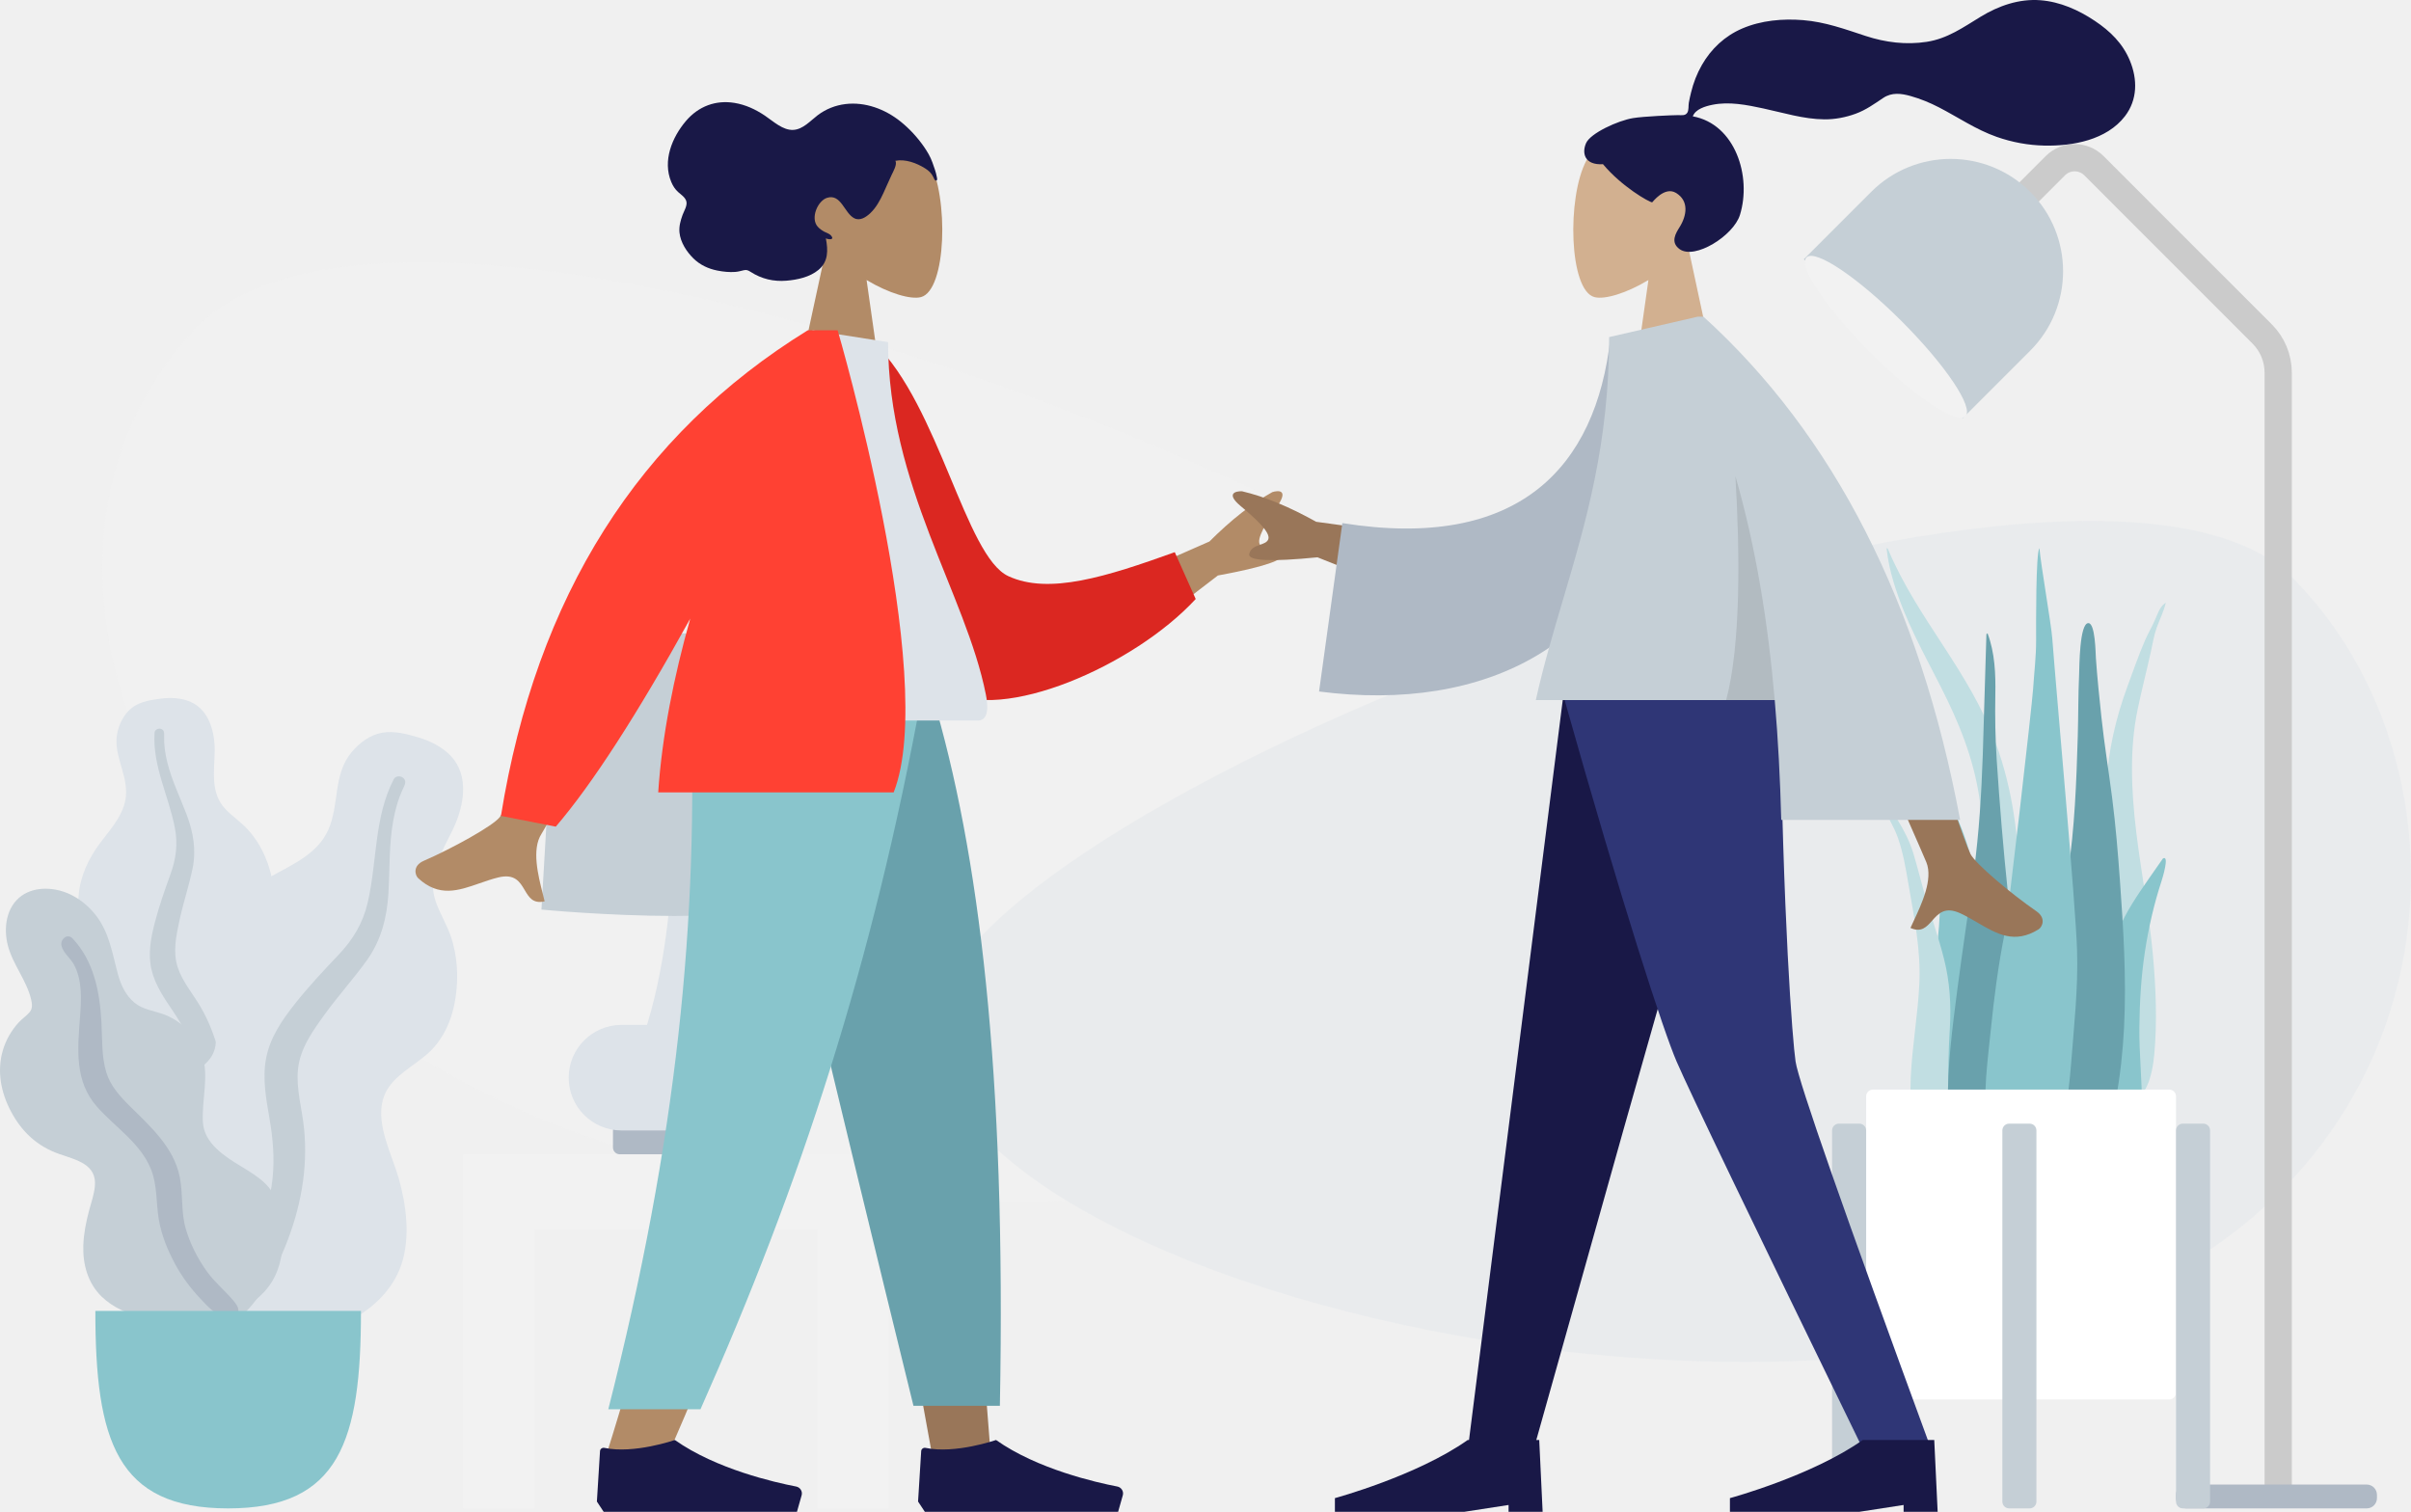
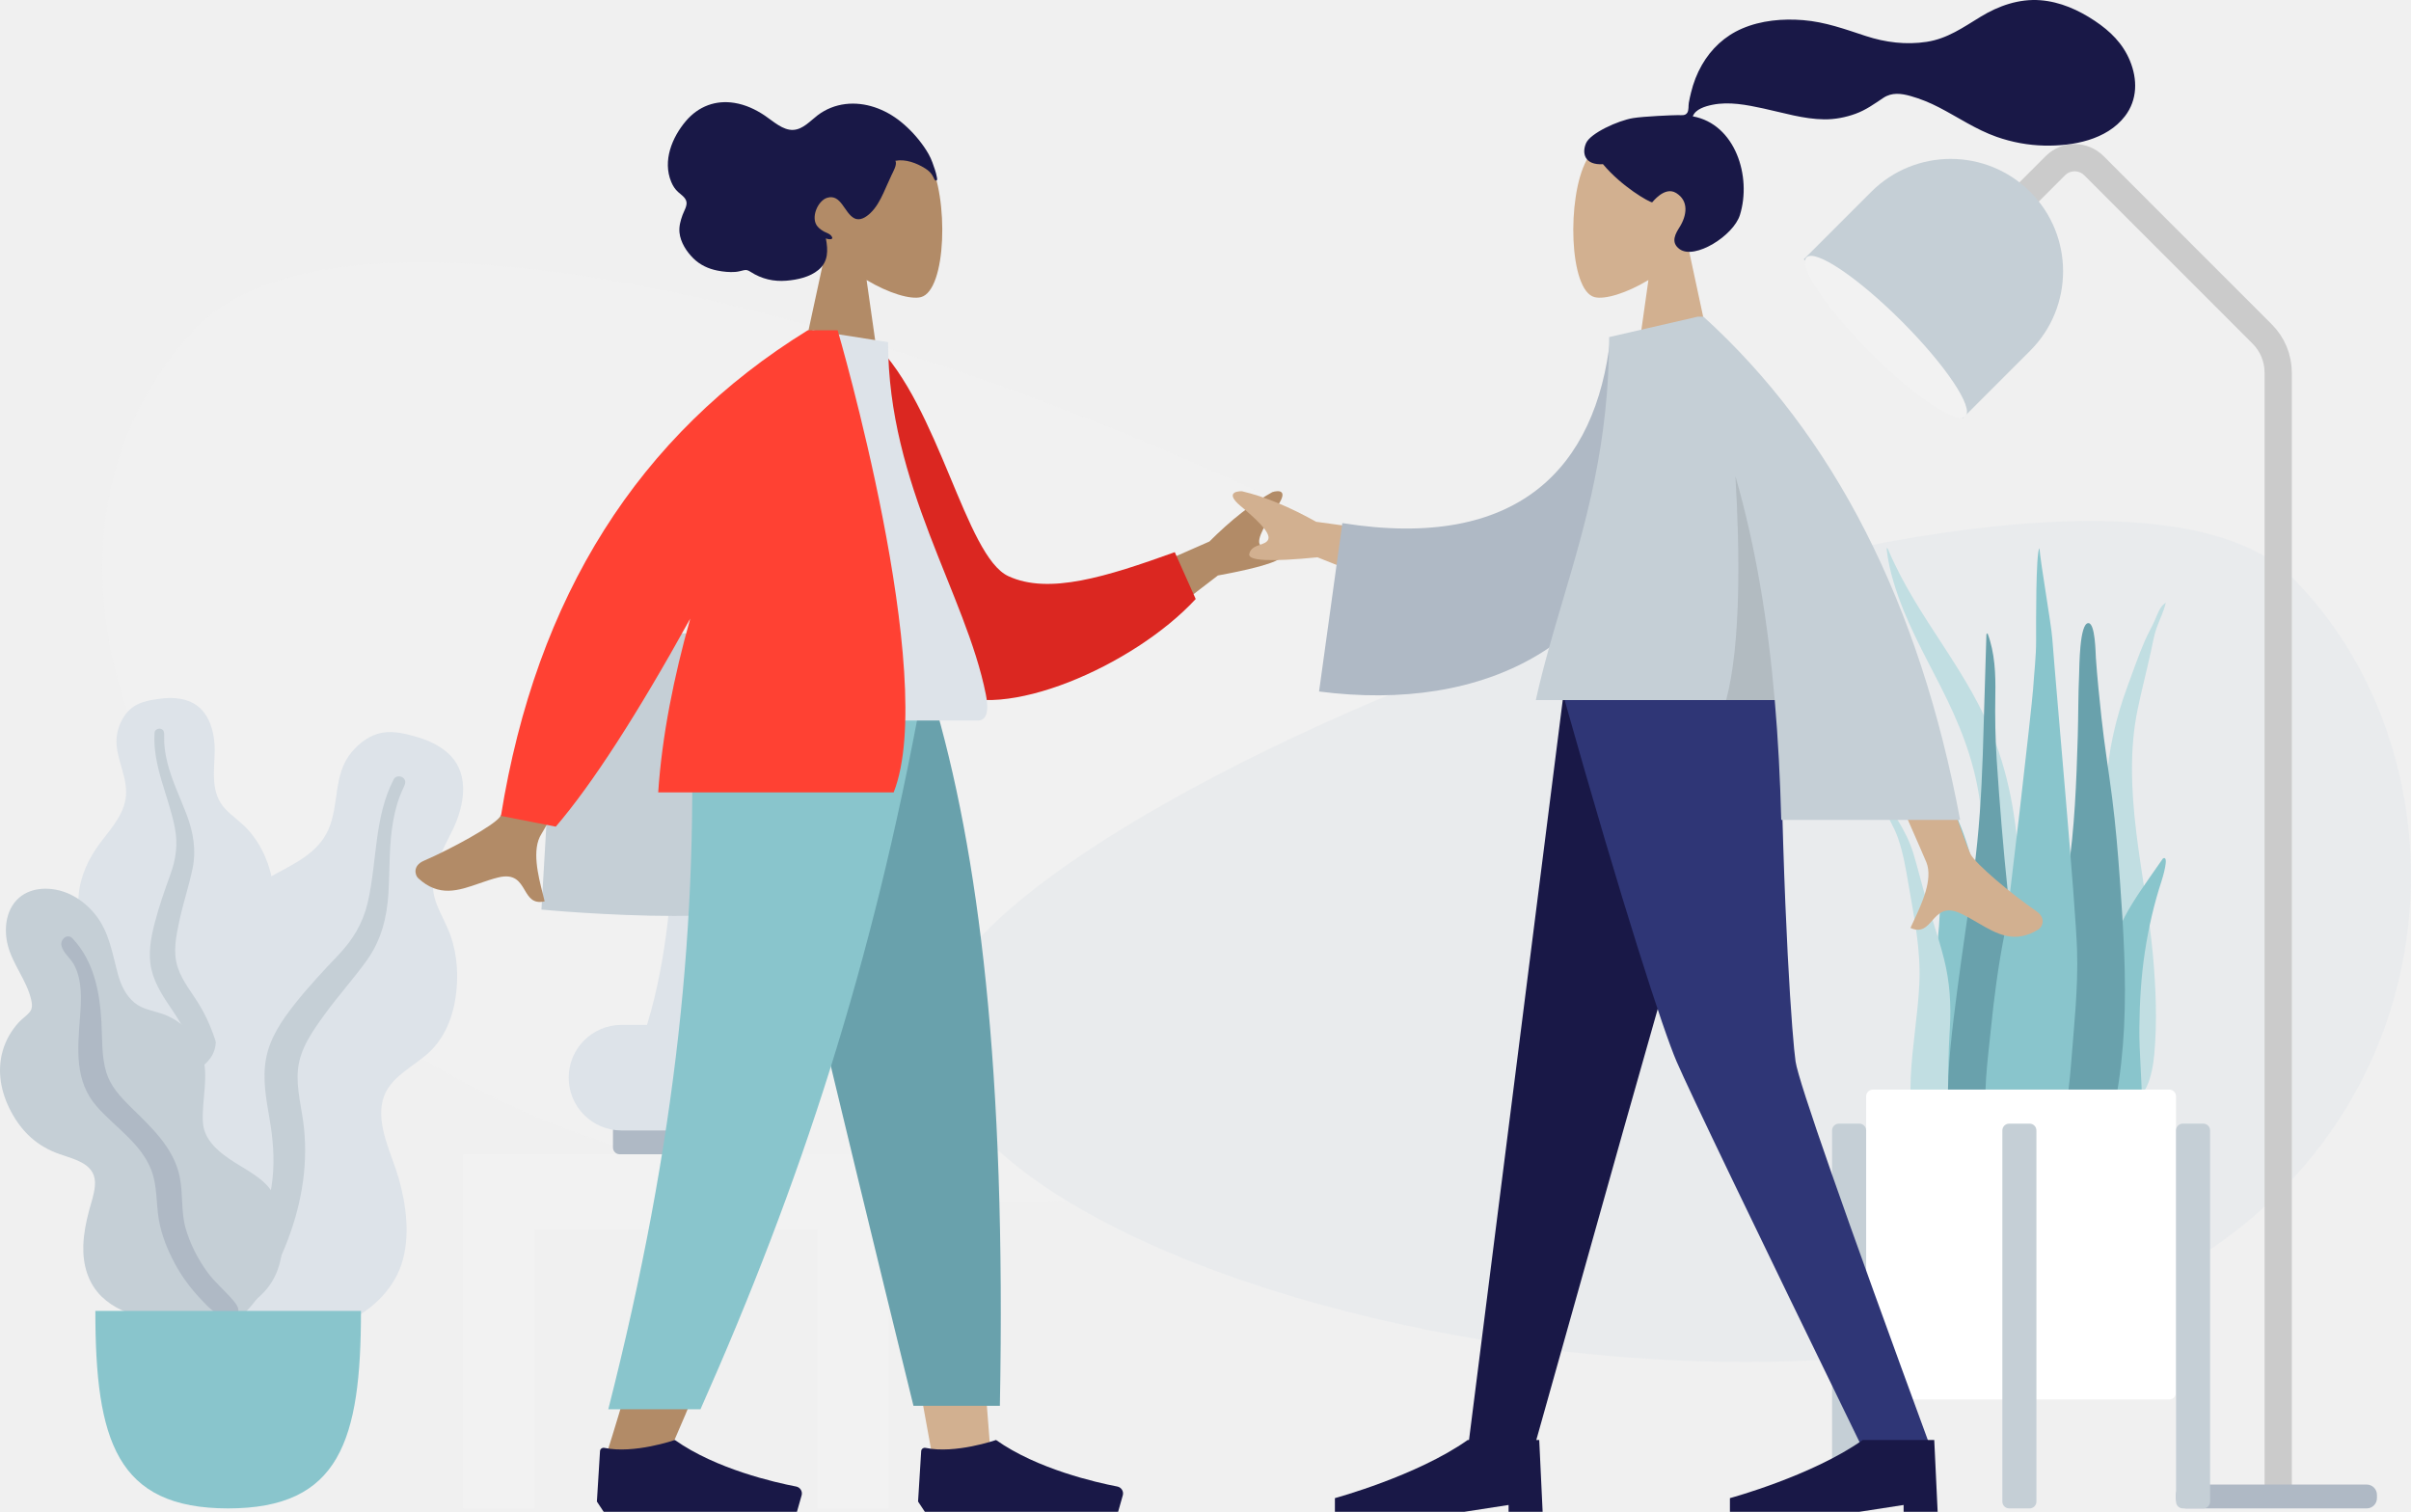
<svg xmlns="http://www.w3.org/2000/svg" width="708" height="444" viewBox="0 0 708 444" fill="none">
  <g opacity="0.346">
    <path fill-rule="evenodd" clip-rule="evenodd" d="M502.794 249.385C495.899 172.336 125.964 23.624 57.287 96.603C-11.39 169.582 54.635 306.545 198.556 341.617C342.478 376.69 509.688 326.434 502.794 249.385Z" fill="#F2F2F2" />
    <path fill-rule="evenodd" clip-rule="evenodd" d="M274.144 299.448C280.32 233.992 611.692 107.655 673.21 169.654C734.728 231.652 719.157 362.059 590.238 391.854C461.319 421.65 267.968 364.904 274.144 299.448Z" fill="#DDE3E9" />
  </g>
  <path d="M585 67.236L603.568 48.66C606.692 45.535 611.759 45.535 614.884 48.66L664.316 98.113C667.315 101.114 669 105.182 669 109.424V437" stroke="#CBCBCB" stroke-width="8" />
  <rect x="639" y="436" width="59" height="7" rx="3" fill="#AFB9C5" />
  <path d="M549.499 56.334C562.386 43.447 583.28 43.447 596.168 56.334C609.055 69.222 609.055 90.116 596.168 103.004L576.369 122.803L529.7 76.133L549.499 56.334Z" fill="#C5CFD6" />
  <path fill-rule="evenodd" clip-rule="evenodd" d="M549.228 103.527C562.115 116.414 574.62 124.804 577.159 122.265C579.697 119.727 571.308 107.222 558.42 94.335C545.533 81.447 533.028 73.058 530.489 75.596C527.951 78.135 536.341 90.64 549.228 103.527Z" fill="#F2F2F2" />
  <path fill-rule="evenodd" clip-rule="evenodd" d="M47.258 205.173C50.123 204.823 53.18 204.947 55.844 206.077C61.508 208.482 63.119 215.174 63.041 220.614C62.957 226.468 61.714 232.863 66.165 237.58C68.211 239.748 70.756 241.408 72.765 243.617C74.912 245.977 76.597 248.677 77.844 251.577C80.134 256.903 81.258 263.167 79.164 268.754C77.32 273.674 72.681 278.114 73.683 283.708C74.729 289.543 80.612 294.004 84.29 298.351C88.453 303.269 92.286 309.556 92.915 316.006C93.519 322.188 90.828 328.44 86.699 333.113C78.448 342.451 66.045 347.028 53.54 347C48.23 346.988 42.219 346.748 37.637 343.895C36.22 343.013 35.473 342.023 34.632 340.648C33.877 339.414 32.88 338.612 31.726 337.739C29.19 335.822 27.359 333.239 26.19 330.347C21.652 319.114 25.279 305.218 31.631 295.243C33.136 292.88 34.369 290.605 33.637 287.789C32.874 284.848 30.999 282.196 29.34 279.669C27.701 277.17 25.83 274.787 24.549 272.087C23.207 269.257 22.829 266.294 23.066 263.198C23.512 257.381 26.023 252.013 29.578 247.336C33.002 242.83 37.022 238.518 37.031 232.615C37.041 226.357 32.858 220.791 34.64 214.429C35.378 211.795 36.86 209.092 39.249 207.513C41.539 205.998 44.564 205.502 47.258 205.173Z" fill="#DDE3E9" />
  <path fill-rule="evenodd" clip-rule="evenodd" d="M45.386 215.176C45.44 214.336 46.437 213.832 47.221 214.051C48.255 214.34 48.235 215.305 48.207 216.165C48.124 218.808 48.506 221.377 49.142 223.942C50.462 229.274 52.903 234.186 54.836 239.308C56.768 244.425 57.675 249.709 56.542 255.124C55.473 260.23 53.795 265.203 52.702 270.315C51.738 274.821 50.712 279.573 52.18 284.067C53.592 288.393 56.714 291.916 58.962 295.825C63.617 303.918 65.681 312.896 65.957 322.135C66.085 326.425 65.97 330.755 64.975 334.963C64.402 337.386 63.632 340.66 61.556 342.333C60.599 343.105 58.961 343.371 58.155 342.229C57.399 341.158 58.062 339.499 58.303 338.357C59.343 333.413 59.552 328.361 59.303 323.342C59.062 318.48 58.487 313.626 56.957 308.982C55.537 304.673 53.379 300.802 50.84 297.032C48.252 293.191 45.562 289.341 44.493 284.789C43.407 280.166 44.289 275.462 45.469 270.927C46.717 266.131 48.352 261.472 50.042 256.805C51.689 252.258 52.272 247.955 51.363 243.196C49.567 233.794 44.76 224.968 45.386 215.176Z" fill="#C5CFD6" />
  <path fill-rule="evenodd" clip-rule="evenodd" d="M122.892 216.582C126.437 217.659 129.958 219.395 132.485 222.118C137.858 227.909 136.209 236.661 133.243 243.053C130.05 249.933 125.212 256.849 127.94 264.743C129.193 268.372 131.301 271.659 132.49 275.316C133.761 279.224 134.309 283.294 134.239 287.372C134.11 294.862 132.118 302.855 126.708 308.373C121.945 313.232 114.158 316.07 112.377 323.206C110.518 330.651 115.061 338.988 117.078 346.041C119.36 354.024 120.533 363.453 117.862 371.409C115.303 379.034 108.842 385.028 101.528 388.406C86.915 395.156 69.949 394.117 55.296 387.578C49.075 384.801 42.151 381.391 38.285 375.633C37.09 373.853 36.736 372.294 36.476 370.23C36.243 368.378 35.497 366.911 34.605 365.278C32.644 361.692 31.862 357.684 32.02 353.656C32.635 338.011 44.234 323.464 56.956 314.972C59.971 312.96 62.618 310.912 63.249 307.2C63.909 303.325 63.111 299.213 62.501 295.361C61.899 291.554 60.964 287.763 60.889 283.902C60.81 279.858 61.933 276.157 63.848 272.619C67.445 265.972 73.228 260.93 79.87 257.247C86.267 253.7 93.262 250.692 96.393 243.715C99.712 236.32 97.747 227.561 103.2 220.964C105.458 218.233 108.625 215.807 112.262 215.182C115.749 214.583 119.558 215.57 122.892 216.582Z" fill="#DDE3E9" />
  <path fill-rule="evenodd" clip-rule="evenodd" d="M115.651 228.811C116.154 227.844 117.584 227.769 118.387 228.44C119.443 229.324 118.914 230.456 118.432 231.46C116.95 234.547 116.052 237.789 115.452 241.159C114.204 248.166 114.485 255.262 114.063 262.341C113.642 269.414 111.935 276.147 107.774 281.965C103.85 287.452 99.283 292.462 95.327 297.943C91.841 302.773 88.153 307.863 87.516 313.954C86.901 319.817 88.707 325.626 89.288 331.434C90.492 343.457 88.204 355.171 83.688 366.257C81.591 371.405 79.189 376.472 75.821 380.933C73.882 383.503 71.267 386.977 67.963 387.869C66.44 388.281 64.385 387.739 64.041 385.964C63.718 384.298 65.363 382.682 66.242 381.455C70.047 376.146 72.938 370.273 75.275 364.198C77.54 358.314 79.41 352.265 80.053 345.963C80.649 340.116 80.153 334.401 79.158 328.606C78.144 322.701 77.015 316.731 78.149 310.781C79.3 304.736 82.795 299.628 86.55 294.876C90.522 289.85 94.873 285.19 99.293 280.549C103.6 276.027 106.536 271.238 107.966 265.126C110.79 253.049 109.791 240.078 115.651 228.811Z" fill="#C5CFD6" />
  <path fill-rule="evenodd" clip-rule="evenodd" d="M13.306 261C19.2 261 24.382 264.124 27.953 268.558C32.133 273.748 32.977 280.086 34.675 286.272C35.519 289.35 36.972 292.406 39.517 294.498C41.833 296.4 44.772 296.78 47.544 297.71C53.082 299.567 57.555 304.041 59.321 309.499C61.476 316.158 59.193 322.873 59.586 329.622C59.947 335.819 66.058 339.685 70.974 342.656C75.822 345.586 80.189 348.328 81.649 354.035C83.197 360.088 83.716 366.844 81.572 372.823C78.001 382.779 67.552 387.163 57.456 387.842C48.293 388.459 36.772 387.491 29.891 380.84C25.773 376.86 24.282 371.293 24.467 365.755C24.582 362.311 25.264 358.899 26.146 355.571C26.771 353.213 27.616 350.864 27.856 348.427C28.496 341.942 22.503 340.697 17.401 338.916C10.918 336.654 6.38 332.38 3.224 326.425C0.285 320.881 -0.948 314.658 0.814 308.554C1.714 305.437 3.346 302.61 5.559 300.205C6.533 299.146 7.907 298.263 8.786 297.151C9.607 296.112 9.428 294.766 9.145 293.55C7.837 287.931 3.762 283.278 2.305 277.668C0.989 272.605 1.767 266.304 6.395 263.038C8.395 261.627 10.862 261.016 13.306 261Z" fill="#C5CFD6" />
  <path fill-rule="evenodd" clip-rule="evenodd" d="M21.338 275.641C27.585 282.296 29.283 291.325 29.782 300.076C30.061 304.983 29.77 310.159 31.212 314.919C32.445 318.993 35.337 322.107 38.318 325.051C44.319 330.975 51.011 336.999 52.766 345.574C53.796 350.606 53.101 355.804 54.524 360.78C55.818 365.304 58.096 369.748 60.867 373.568C63.097 376.645 66.004 379 68.443 381.867C69.187 382.743 70.253 384.031 69.946 385.267C69.587 386.714 67.743 387.172 66.435 386.945C63.386 386.415 60.819 383.503 58.825 381.386C55.91 378.291 53.432 374.962 51.419 371.227C49.183 367.08 47.383 362.679 46.614 358.026C45.816 353.199 46.213 348.168 44.391 343.535C41.324 335.74 33.886 331.14 28.508 325.064C21.808 317.494 22.807 308.072 23.493 298.759C23.87 293.641 24.245 287.862 21.659 283.189C20.672 281.406 18.471 279.743 18.047 277.715C17.658 275.858 19.78 273.981 21.338 275.641Z" fill="#AFB9C5" />
  <path fill-rule="evenodd" clip-rule="evenodd" d="M28 385C28 423.058 34.211 443 67 443C99.789 443 106 423.058 106 385H28Z" fill="#89C5CC" />
  <rect x="180" y="330" width="38" height="9" rx="2" fill="#AFB9C5" />
  <path fill-rule="evenodd" clip-rule="evenodd" d="M197.217 257H199H200H201.783C202.301 272.419 204.707 287.085 209 301H215.5C224.06 301 231 307.94 231 316.5C231 325.06 224.06 332 215.5 332H182.5C173.94 332 167 325.06 167 316.5C167 307.94 173.94 301 182.5 301H190C196.44 280.128 197.217 257 197.217 257Z" fill="#DDE3E9" />
  <path fill-rule="evenodd" clip-rule="evenodd" d="M163.622 187.679C163.622 187.679 180.811 186 198 186C215.189 186 232.378 187.679 232.378 187.679L237 267.133C237 267.133 217.5 269 198 269C178.5 269 159 267.133 159 267.133L163.622 187.679Z" fill="#C5CFD6" />
  <path fill-rule="evenodd" clip-rule="evenodd" d="M136 443V361V339H157H240H261V361V443H240V361H157V443H136Z" fill="#F2F2F2" />
  <path fill-rule="evenodd" clip-rule="evenodd" d="M554.381 161.208C563.214 182.197 578.229 196.781 586.182 218.605C590.898 231.547 592.864 245.62 592.983 260.032C593.048 267.86 592.911 275.694 592.875 283.522C592.839 291.156 592.632 298.741 591.984 306.327C591.332 313.952 590.603 321.487 590.282 329.159C590.031 335.137 589.917 342.091 587.891 347.544C586.279 351.881 582.183 352.516 581.097 347.256C580.493 344.333 580.569 341.068 580.636 338.063C580.721 334.208 580.945 330.359 581.06 326.504C581.519 311.036 580.923 295.566 581.235 280.092C581.539 264.973 583.482 249.871 581.332 234.853C579.556 222.452 575.046 211.802 569.862 201.593C564.874 191.771 559.445 182.187 556.075 171.014C555.107 167.806 554.359 164.481 554 161.03C554.157 160.957 554.284 161.016 554.381 161.208Z" fill="#C1DEE2" />
  <path fill-rule="evenodd" clip-rule="evenodd" d="M551.974 202.617C553.723 203.88 554.7 205.728 555.882 207.551C557.352 209.817 559.081 211.863 560.551 214.131C563.615 218.86 566.308 223.879 569.102 228.799C574.406 238.137 578.433 248.091 580.427 258.895C582.495 270.092 583.052 281.648 583.919 293.012C584.839 305.056 585.765 317.188 585.887 329.279C585.942 334.696 586.235 340.446 585.584 345.825C585.179 349.173 583.668 352.027 580.261 352C573.025 351.942 569.627 343.927 568.208 337.354C566.119 327.674 565.702 317.393 566.033 307.494C566.432 295.558 568.504 283.802 569.4 271.912C570.35 259.325 569.814 246.96 565.486 235.109C563.3 229.12 560.763 223.274 558.484 217.325C557.514 214.792 556.719 212.19 555.409 209.831C553.951 207.208 552.142 204.826 551 202C551.324 202.206 551.649 202.411 551.974 202.617Z" fill="#89C5CC" />
  <path fill-rule="evenodd" clip-rule="evenodd" d="M635.334 177.518C635.556 177.345 635.778 177.173 636 177C635.361 179.693 634.207 181.88 633.324 184.341C632.531 186.554 632.129 189.058 631.595 191.477C630.34 197.158 628.89 202.711 627.706 208.44C625.36 219.777 625.804 231.99 627.342 244.568C628.795 256.45 631.092 268.313 632.187 280.192C633.095 290.043 633.485 300.202 632.619 309.601C632.031 315.984 630.103 323.606 624.848 322.962C622.374 322.659 621.084 319.681 620.564 316.32C619.729 310.922 619.554 305.246 619.229 299.878C618.502 287.896 618.358 275.951 618.214 264.092C618.078 252.904 617.705 241.494 618.452 230.587C619.173 220.063 621.428 210.58 624.653 201.83C626.351 197.22 627.97 192.502 629.878 188.108C630.793 186.001 631.911 184.139 632.827 182.033C633.563 180.339 634.148 178.601 635.334 177.518Z" fill="#C1DEE2" />
  <path fill-rule="evenodd" clip-rule="evenodd" d="M554.209 237.302C555.166 235.695 557.272 240.993 557.593 241.66C557.457 241.328 557.321 240.997 557.184 240.667C559.083 243.825 560.821 247.113 561.901 250.734C562.97 254.319 563.888 257.977 564.891 261.587C566.774 268.361 569.202 274.943 570.907 281.778C572.569 288.438 572.988 294.986 572.585 301.875C572.167 309.035 571.911 316.306 572.399 323.462C572.632 326.88 573.743 330.064 574.504 333.354C575.266 336.648 575.866 339.986 576.767 343.239C576.974 342.815 577 344.232 577 344.339C576.994 345.152 576.881 345.833 576.619 346.604C575.948 348.586 574.691 350.269 572.778 350.816C569.322 351.803 566.112 348.659 564.998 345.339C563.399 340.575 562.517 335.311 561.755 330.304C561.057 325.713 560.891 321.094 561.099 316.44C561.508 307.261 563.169 298.202 563.618 289.026C564.107 279.036 562.128 269.649 560.471 259.925C559.673 255.239 558.91 250.598 557.356 246.134C556.727 244.326 555.907 242.731 555.048 241.061C554.558 240.112 553.569 238.418 554.209 237.302Z" fill="#C1DEE2" />
  <path fill-rule="evenodd" clip-rule="evenodd" d="M582.252 221.697C581.856 233.142 581.172 244.5 579.646 255.824C578.089 267.38 576.3 278.897 574.802 290.463C573.343 301.722 571.815 313.168 572.018 324.585C572.168 332.993 570.774 347.219 580.113 351.369C589.572 355.572 591.601 337.623 592.222 331.699C593.412 320.333 593.027 308.847 592.449 297.419C591.856 285.689 590.866 274.02 589.64 262.334C588.277 249.353 587.208 236.314 586.349 223.296C585.925 216.857 585.82 210.429 585.937 203.988C586.048 197.911 585.817 191.77 583.656 186C583.543 186.082 583.431 186.164 583.318 186.246" fill="#69A1AC" />
  <path fill-rule="evenodd" clip-rule="evenodd" d="M631.083 257.955C629.382 260.433 627.667 262.887 626.061 265.512C623.186 270.209 620.587 275.432 619.805 282.147C618.169 296.2 619.481 311.379 619.798 325.863C619.863 328.822 619.489 331.693 620.655 334.51C621.713 337.064 623.691 339.01 625.576 339C629.611 338.977 628.995 329.095 629.002 324.746C629.014 317.123 628.159 309.422 628.233 301.806C628.306 294.26 628.765 286.694 629.859 279.528C630.967 272.275 632.589 265.309 634.729 258.81C635.026 257.908 637.158 250.937 635.144 252.139" fill="#89C5CC" />
  <path fill-rule="evenodd" clip-rule="evenodd" d="M613.262 183C610.609 183 610.625 196.226 610.546 197.925C610.257 204.055 610.325 210.188 610.143 216.319C609.744 229.701 609.254 243.2 607.243 256.426C606.161 263.547 604.907 270.636 603.557 277.702C602.204 284.789 600.387 291.867 599.497 299.044C598.642 305.943 599.125 312.977 599.242 319.91C599.359 326.885 599.57 333.874 600.484 340.788C600.709 342.494 600.974 344.195 601.257 345.891C601.492 347.305 601.355 349.058 601.754 350.401C602.393 352.552 605.133 353.256 606.978 352.92C611.97 352.009 615.159 345.74 616.865 341.16C619.043 335.311 620.199 328.967 621.339 322.804C622.631 315.821 623.388 308.732 623.743 301.623C624.466 287.175 623.539 272.712 622.504 258.31C621.928 250.301 621.263 242.327 620.246 234.367C619.232 226.441 617.932 218.55 617.086 210.601C616.471 204.825 615.865 199.04 615.467 193.241C615.371 191.859 615.291 183 613.262 183Z" fill="#69A1AC" />
  <path fill-rule="evenodd" clip-rule="evenodd" d="M609.941 279.139C609.508 265.253 603.927 204.259 602.657 187.467C602.339 183.264 599.282 165.765 598.885 161C597.81 162.347 597.901 183.309 597.913 188.126C597.926 192.891 597.335 197.576 597.031 202.315C596.721 207.151 589.572 269.601 588.645 274.247C586.799 283.491 585.564 292.976 584.611 302.428C583.683 311.639 582.24 321.358 583.482 330.618C583.767 332.75 584.219 334.848 584.955 336.806C585.749 338.922 586.294 340.879 586.932 343.093C587.958 346.659 589.815 349.789 592.668 351.262C598.517 354.281 601.658 347.447 603.251 341.497C605.793 331.995 607.426 322.338 608.191 312.359C609.037 301.318 610.287 290.255 609.941 279.139Z" fill="#89C5CC" />
  <rect x="548" y="320" width="91" height="91" rx="2" fill="white" />
  <rect x="538" y="330" width="10" height="113" rx="2" fill="#C5CFD6" />
  <rect x="588" y="330" width="10" height="113" rx="2" fill="#C5CFD6" />
  <rect x="639" y="330" width="10" height="113" rx="2" fill="#C5CFD6" />
  <path fill-rule="evenodd" clip-rule="evenodd" d="M254.479 82.244C261.002 86.147 267.412 88.033 270.42 87.263C277.965 85.333 278.658 57.935 272.821 47.134C266.983 36.333 236.974 31.625 235.462 53.026C234.937 60.453 238.078 67.081 242.72 72.49L234.397 111H258.573L254.479 82.244Z" fill="#B28B67" />
  <path fill-rule="evenodd" clip-rule="evenodd" d="M275.103 51.984C274.864 50.584 274.279 49.029 273.806 47.704C273.197 45.997 272.276 44.457 271.262 43.006C269.353 40.274 267.063 37.807 264.535 35.76C259.916 32.02 254.037 29.863 248.256 30.564C245.337 30.917 242.503 32.023 240.091 33.862C237.912 35.525 235.816 37.972 232.995 38.147C229.924 38.339 227.11 35.648 224.648 33.987C221.872 32.114 218.918 30.749 215.674 30.219C210.238 29.33 205.132 31.153 201.386 35.581C197.399 40.292 194.501 47.2 197.119 53.443C197.606 54.603 198.232 55.581 199.13 56.392C199.954 57.135 201.213 57.926 201.547 59.114C201.902 60.377 200.842 62.006 200.431 63.145C199.842 64.778 199.358 66.491 199.53 68.266C199.813 71.18 201.657 73.961 203.605 75.876C205.587 77.825 208.027 78.943 210.633 79.458C212.372 79.802 214.151 79.992 215.919 79.863C216.797 79.799 217.571 79.557 218.422 79.364C219.249 79.177 219.711 79.395 220.413 79.845C223.673 81.937 227.178 82.747 230.942 82.436C234.119 82.173 237.78 81.409 240.372 79.248C243.25 76.848 243.192 73.539 242.515 70.004C243.233 70.356 245.218 70.575 244.032 69.168C243.562 68.611 242.674 68.384 242.071 68.056C241.369 67.675 240.656 67.181 240.111 66.559C237.91 64.045 240.133 58.93 242.9 58.087C247.01 56.835 247.93 62.605 250.865 64.098C252.552 64.957 254.317 63.783 255.581 62.586C257.274 60.981 258.428 58.855 259.424 56.692C260.245 54.91 261.009 53.104 261.845 51.331C262.236 50.503 263.588 48.163 262.909 47.227C265.853 46.644 269.132 47.859 271.668 49.452C272.716 50.11 273.515 50.836 274.074 51.998C274.194 52.248 274.454 52.988 274.782 53.018C275.391 53.075 275.163 52.335 275.103 51.984" fill="#191847" />
-   <path fill-rule="evenodd" clip-rule="evenodd" d="M219.427 204L256.18 330.755L273.466 425.925H290.817L273.497 204H219.427Z" fill="#997659" />
+   <path fill-rule="evenodd" clip-rule="evenodd" d="M219.427 204L256.18 330.755L273.466 425.925H290.817L273.497 204H219.427Z" fill="#D2B090" />
  <path fill-rule="evenodd" clip-rule="evenodd" d="M202.91 204C205.474 269.849 204.463 305.764 203.889 311.747C203.315 317.729 200.056 357.797 177.852 427.933H195.899C225.304 360.65 235.569 320.582 238.942 311.747C242.314 302.912 252.275 266.996 266.818 204H202.91Z" fill="#B28B67" />
  <path fill-rule="evenodd" clip-rule="evenodd" d="M218.638 204C228.198 247.617 244.732 317.24 268.242 412.87H293.619C295.494 314.715 287.52 250.113 273.712 204H218.638Z" fill="#69A1AC" />
  <path fill-rule="evenodd" clip-rule="evenodd" d="M202.781 204C205.293 269.849 198.784 334.722 178.622 413.895H205.698C235.157 347.616 256.272 283.063 270.703 204H202.781Z" fill="#89C5CC" />
  <path fill-rule="evenodd" clip-rule="evenodd" d="M175.28 440.987L176.198 426.17C176.238 425.53 176.861 425.092 177.488 425.225C186.185 427.076 198.182 422.912 198.182 422.912C210.258 431.473 227.669 435.4 233.79 436.575C234.972 436.801 235.73 437.993 235.402 439.15L234.028 444H198.182H177.271L175.28 440.987Z" fill="#191847" />
  <path fill-rule="evenodd" clip-rule="evenodd" d="M269.593 440.987L270.512 426.17C270.551 425.53 271.174 425.092 271.802 425.225C280.498 427.076 292.495 422.912 292.495 422.912C304.571 431.473 321.983 435.4 328.103 436.575C329.285 436.801 330.043 437.993 329.715 439.15L328.341 444H292.495H271.585L269.593 440.987Z" fill="#191847" />
  <path fill-rule="evenodd" clip-rule="evenodd" d="M355.15 159.034L318.773 175.032L330.389 189.934L357.632 169.016C371.24 166.513 377.551 164.363 376.565 162.565C375.733 161.049 374.186 160.964 372.761 160.885C371.651 160.824 370.615 160.767 370.049 160.041C368.757 158.383 371.947 153.26 375.181 148.529C378.416 143.798 375.384 143.969 373.609 144.535C367.675 147.842 361.522 152.675 355.15 159.034ZM192.281 183.526L171.709 179.439C157.758 216.264 149.44 236.444 146.756 239.979C144.788 242.571 132.652 249.247 124.437 252.813C121.14 254.244 121.848 257.034 122.815 257.927C128.915 263.558 134.586 261.584 140.759 259.436C142.546 258.814 144.375 258.177 146.269 257.706C151.171 256.487 152.663 259.011 154.073 261.397C155.321 263.509 156.505 265.513 159.935 264.713C159.779 264.039 159.587 263.284 159.38 262.469C158.043 257.201 156.072 249.431 158.997 244.917C160.498 242.6 171.593 222.137 192.281 183.526Z" fill="#B28B67" />
  <path fill-rule="evenodd" clip-rule="evenodd" d="M248.194 102.361L256.875 100.869C275.782 119.237 283.498 163.365 296.099 169.207C308.013 174.729 324.901 169.385 344.975 162.169L351.123 175.924C332.883 195.686 294.026 212.381 278.276 202.85C253.094 187.612 247.281 133.186 248.194 102.361Z" fill="#DB2721" />
  <path fill-rule="evenodd" clip-rule="evenodd" d="M210.352 211.61C210.352 211.61 262.562 211.61 287.162 211.61C290.672 211.61 290.01 206.534 289.503 203.973C283.647 174.416 260.789 142.554 260.789 100.479L238.633 97C220.308 126.515 213.97 162.855 210.352 211.61Z" fill="#DDE3E9" />
  <path fill-rule="evenodd" clip-rule="evenodd" d="M237.457 97H237.204C187.509 127.668 157.476 175.207 147.105 239.617L163.206 242.775C173.871 230.333 187.032 209.969 202.691 181.684C197.886 198.722 194.379 216.197 193.285 232.722H262.426C275.811 198.847 245.977 97 245.977 97H241.203H237.457Z" fill="#FF4133" />
  <path fill-rule="evenodd" clip-rule="evenodd" d="M484.065 82.244C477.589 86.147 471.226 88.033 468.24 87.263C460.75 85.333 460.062 57.935 465.857 47.134C471.651 36.333 501.442 31.625 502.943 53.026C503.464 60.453 500.346 67.081 495.738 72.49L504 111H480L484.065 82.244Z" fill="#D2B090" />
  <path fill-rule="evenodd" clip-rule="evenodd" d="M479.536 34.685C482.699 34.166 491.216 33.81 492.787 33.81C493.79 33.81 494.878 34.039 495.473 33.118C495.959 32.363 495.781 31.087 495.926 30.211C496.095 29.194 496.335 28.189 496.577 27.187C497.267 24.337 498.31 21.625 499.769 19.079C502.507 14.302 506.519 10.56 511.583 8.383C517.176 5.979 523.504 5.428 529.52 5.916C535.957 6.438 541.784 8.563 547.862 10.562C553.654 12.468 559.72 13.218 565.778 12.288C571.882 11.35 576.493 8.042 581.641 4.902C586.911 1.688 592.934 -0.414 599.165 0.069C604.98 0.52 610.341 2.922 615.15 6.129C619.649 9.131 623.362 12.742 625.458 17.824C627.713 23.291 627.711 29.292 624.003 34.123C618.628 41.127 608.65 42.938 600.349 42.758C595.547 42.654 590.832 41.777 586.299 40.183C580.253 38.056 575.029 34.452 569.373 31.528C566.719 30.156 563.975 29.029 561.099 28.217C558.309 27.429 555.56 27.067 553.034 28.753C550.361 30.537 547.966 32.288 544.908 33.405C541.974 34.476 538.867 35.075 535.742 35.051C529.661 35.004 523.667 33.109 517.761 31.84C512.946 30.806 507.793 29.774 502.883 30.769C500.834 31.184 497.841 32.041 497.101 34.17C509.556 36.427 514.447 51.83 510.936 63.137C509.041 69.24 497.65 76.374 493.221 73.166C490.415 71.133 492.119 68.465 493.221 66.703C495.332 63.33 496.055 58.997 492.148 56.648C488.778 54.622 485.235 59.433 485.168 59.427C484.242 59.354 476.24 54.828 470.726 48.224C465.287 48.547 464.461 44.96 465.76 42.027C467.059 39.094 475.166 35.402 479.536 34.685Z" fill="#191847" />
  <path fill-rule="evenodd" clip-rule="evenodd" d="M513 204L476.745 331.759L450.293 425.925H431L459.109 204H513Z" fill="#191847" />
  <path fill-rule="evenodd" clip-rule="evenodd" d="M522.696 204C523.534 269.849 526.394 305.764 527.274 311.747C528.155 317.729 541.468 355.789 567.214 425.925H547.227C514.451 358.641 496.154 320.582 492.337 311.747C488.521 302.912 476.741 266.996 459 204H522.696Z" fill="#2F3676" />
  <path fill-rule="evenodd" clip-rule="evenodd" d="M569 444L568 422.912L547 422.912C532.064 433.456 508 439.983 508 439.983V444H546L559 441.992V444H569Z" fill="#191847" />
  <path fill-rule="evenodd" clip-rule="evenodd" d="M453 444L452 422.912L431 422.912C416.064 433.456 392 439.983 392 439.983V444H430L443 441.992V444H453Z" fill="#191847" />
-   <path fill-rule="evenodd" clip-rule="evenodd" d="M386.517 153.246L426 158.66L418.916 176.444L386.879 163.675C373.07 165.044 366.393 164.715 366.847 162.686C367.23 160.975 368.698 160.458 370.05 159.982C371.103 159.612 372.086 159.266 372.431 158.399C373.22 156.421 368.731 152.319 364.307 148.611C359.883 144.903 362.852 144.221 364.719 144.276C371.353 145.839 378.619 148.829 386.517 153.246ZM578.602 250.747C575.672 244.77 550.03 167.848 550.03 167.848L528.133 167.93C528.133 167.93 564.149 249.415 565.692 253.258C567.696 258.251 564.292 265.505 561.984 270.424C561.627 271.185 561.296 271.89 561.015 272.522C564.218 273.963 565.756 272.221 567.378 270.385C569.21 268.312 571.149 266.117 575.712 268.252C577.475 269.076 579.143 270.051 580.773 271.004C586.403 274.294 591.575 277.316 598.611 272.952C599.726 272.26 600.949 269.654 597.995 267.618C590.638 262.546 580.035 253.669 578.602 250.747Z" fill="#997659" />
+   <path fill-rule="evenodd" clip-rule="evenodd" d="M386.517 153.246L426 158.66L418.916 176.444L386.879 163.675C373.07 165.044 366.393 164.715 366.847 162.686C367.23 160.975 368.698 160.458 370.05 159.982C371.103 159.612 372.086 159.266 372.431 158.399C373.22 156.421 368.731 152.319 364.307 148.611C359.883 144.903 362.852 144.221 364.719 144.276C371.353 145.839 378.619 148.829 386.517 153.246ZM578.602 250.747C575.672 244.77 550.03 167.848 550.03 167.848L528.133 167.93C528.133 167.93 564.149 249.415 565.692 253.258C567.696 258.251 564.292 265.505 561.984 270.424C561.627 271.185 561.296 271.89 561.015 272.522C564.218 273.963 565.756 272.221 567.378 270.385C569.21 268.312 571.149 266.117 575.712 268.252C577.475 269.076 579.143 270.051 580.773 271.004C586.403 274.294 591.575 277.316 598.611 272.952C599.726 272.26 600.949 269.654 597.995 267.618C590.638 262.546 580.035 253.669 578.602 250.747Z" fill="#D2B090" />
  <path fill-rule="evenodd" clip-rule="evenodd" d="M490.051 98.027L472.906 99.175C468.683 137.581 445.684 161.839 394.189 153.627L387.348 203.084C435.477 209.338 477.687 189.966 486.338 137.515C488.577 123.938 490.345 109.807 490.051 98.027Z" fill="#AFB9C5" />
  <path fill-rule="evenodd" clip-rule="evenodd" d="M575.598 240.786C563.695 177.111 538.57 127.849 500.224 93H498.579H498.523L498.509 93.016L472.532 98.997C472.532 130.368 465.59 153.808 458.916 176.344C456.034 186.075 453.202 195.639 451 205.599H521.156C522.145 217.011 522.752 228.74 523.068 240.786H575.598Z" fill="#C5CFD6" />
  <path fill-rule="evenodd" clip-rule="evenodd" d="M521.156 205.599C519.144 182.366 515.551 160.449 509.612 139.847C510.914 161.879 511.275 189.21 506.897 205.599H521.156Z" fill="black" fill-opacity="0.1" />
</svg>
